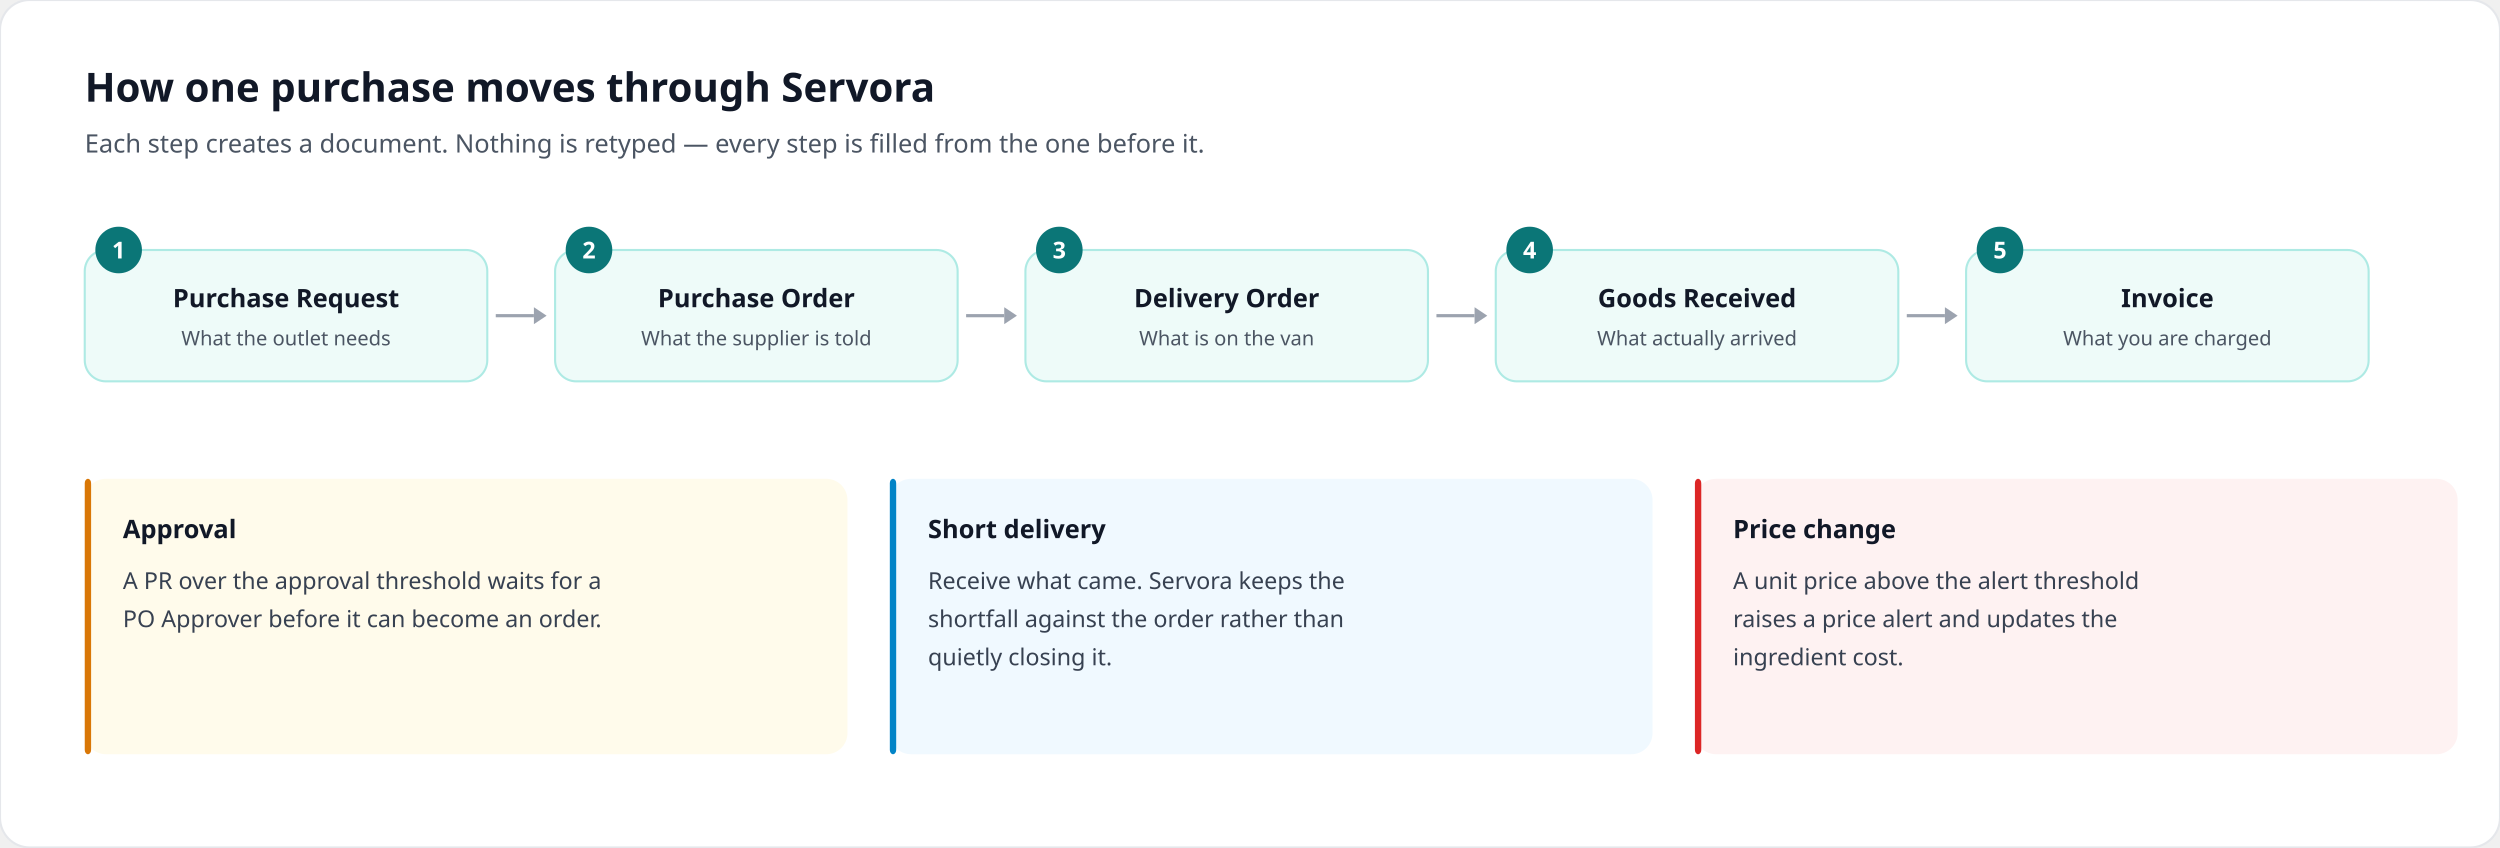
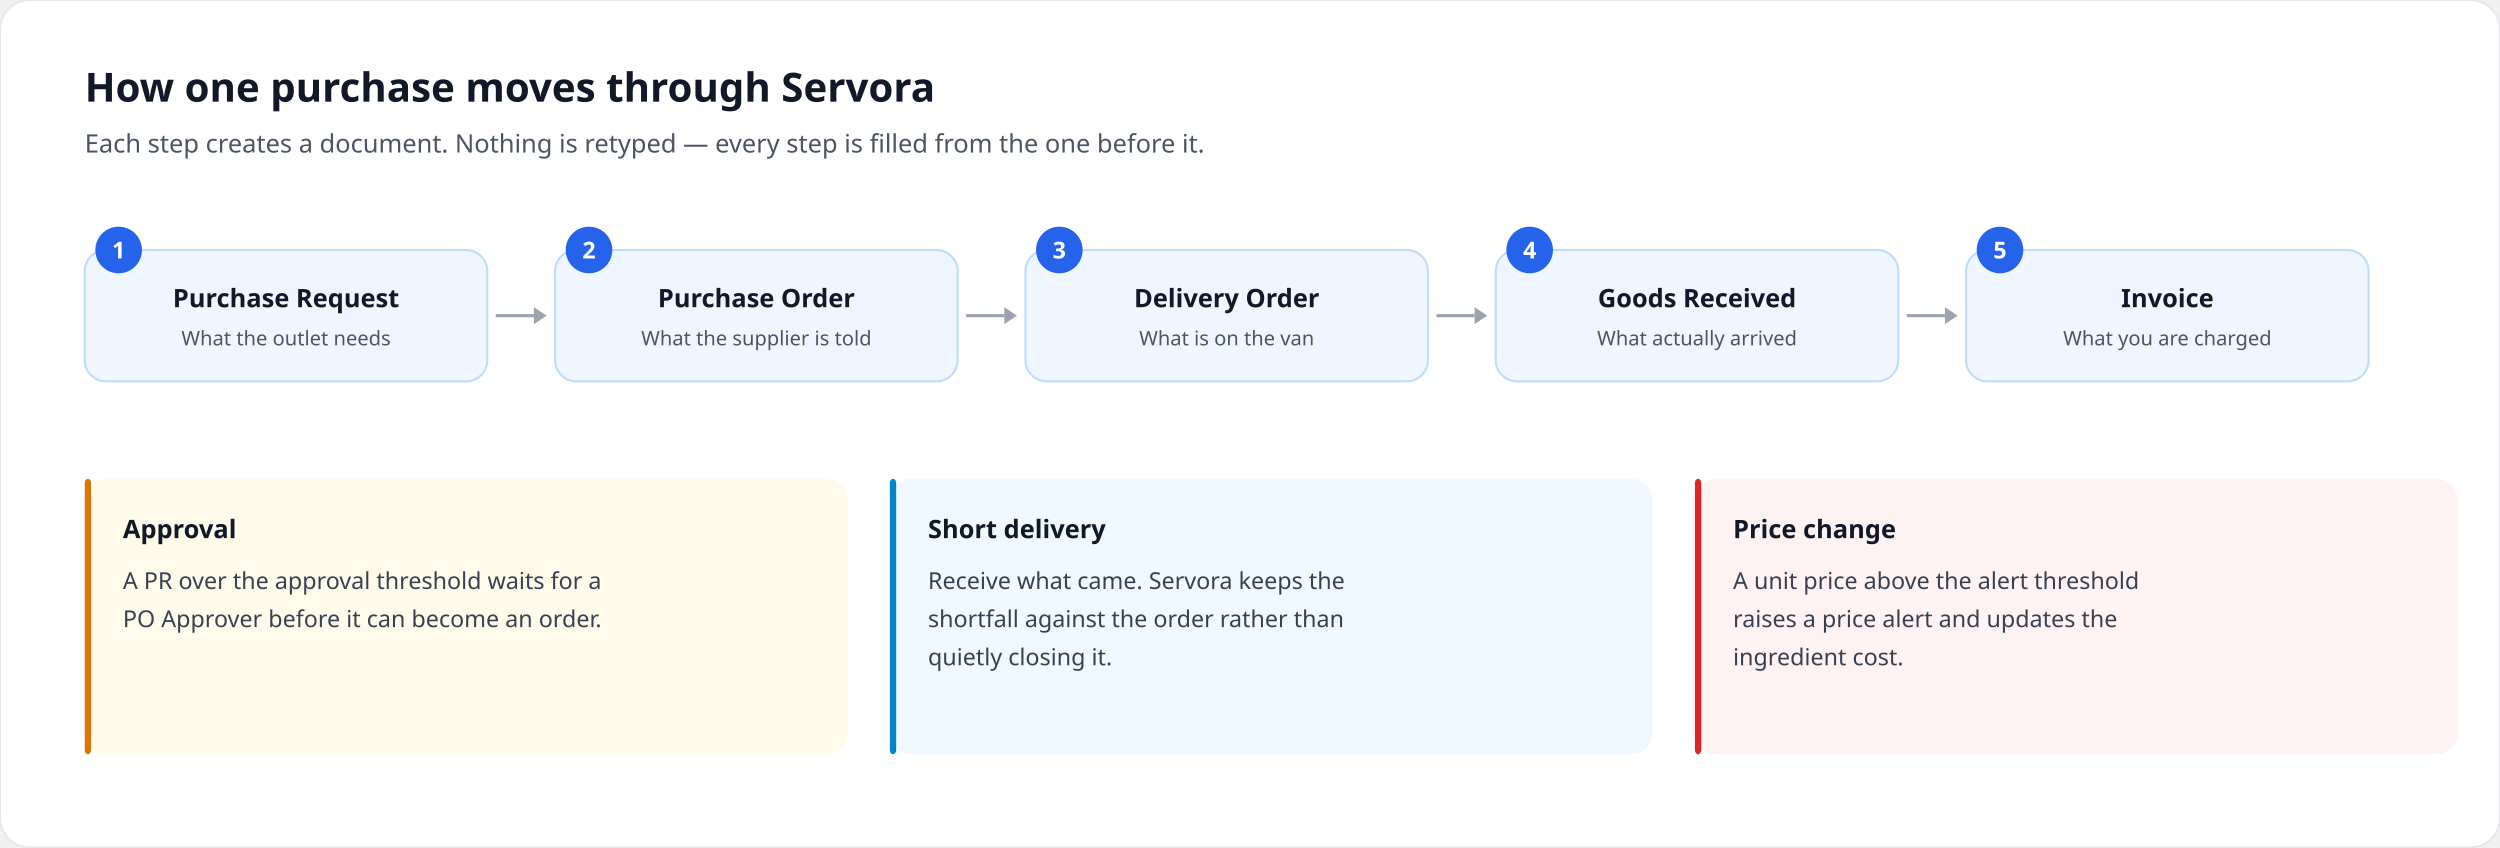
<svg xmlns="http://www.w3.org/2000/svg" viewBox="0 0 1180 400" width="1180" height="400" role="img">
  <rect x="0" y="0" width="1180" height="400" rx="14" fill="#ffffff" />
  <rect x="0" y="0" width="1180" height="400" rx="14" fill="#ffffff" stroke="#e5e7eb" stroke-width="1" />
  <text x="40" y="48" font-family="Figtree, ui-sans-serif, system-ui, sans-serif" font-size="19" font-weight="700" fill="#111827" text-anchor="start">How one purchase moves through Servora</text>
  <text x="40" y="72" font-family="Figtree, ui-sans-serif, system-ui, sans-serif" font-size="12" font-weight="400" fill="#4b5563" text-anchor="start">Each step creates a document. Nothing is retyped — every step is filled from the one before it.</text>
-   <rect x="40" y="118" width="190" height="62" rx="10" fill="#eefbf9" stroke="#aeeae4" stroke-width="1" />
+   <rect x="40" y="118" width="190" height="62" rx="10" fill="#eff6ff" stroke="#bfdbfe" stroke-width="1" />
  <text x="135" y="145" font-family="Figtree, ui-sans-serif, system-ui, sans-serif" font-size="12" font-weight="700" fill="#111827" text-anchor="middle">Purchase Request</text>
  <text x="135" y="163" font-family="Figtree, ui-sans-serif, system-ui, sans-serif" font-size="9.5" font-weight="400" fill="#4b5563" text-anchor="middle">What the outlet needs</text>
-   <circle cx="56" cy="118" r="11" fill="#0b7677" />
+   <circle cx="56" cy="118" r="11" fill="#2563eb" />
  <text x="56" y="122" font-family="Figtree, ui-sans-serif, system-ui, sans-serif" font-size="11" font-weight="700" fill="#ffffff" text-anchor="middle">1</text>
  <line x1="234" y1="149" x2="252" y2="149" stroke="#9ca3af" stroke-width="1.5" />
  <path d="M258 149 l-6 -4 v8 z" fill="#9ca3af" />
-   <rect x="262" y="118" width="190" height="62" rx="10" fill="#eefbf9" stroke="#aeeae4" stroke-width="1" />
+   <rect x="262" y="118" width="190" height="62" rx="10" fill="#eff6ff" stroke="#bfdbfe" stroke-width="1" />
  <text x="357" y="145" font-family="Figtree, ui-sans-serif, system-ui, sans-serif" font-size="12" font-weight="700" fill="#111827" text-anchor="middle">Purchase Order</text>
  <text x="357" y="163" font-family="Figtree, ui-sans-serif, system-ui, sans-serif" font-size="9.5" font-weight="400" fill="#4b5563" text-anchor="middle">What the supplier is told</text>
-   <circle cx="278" cy="118" r="11" fill="#0b7677" />
+   <circle cx="278" cy="118" r="11" fill="#2563eb" />
  <text x="278" y="122" font-family="Figtree, ui-sans-serif, system-ui, sans-serif" font-size="11" font-weight="700" fill="#ffffff" text-anchor="middle">2</text>
  <line x1="456" y1="149" x2="474" y2="149" stroke="#9ca3af" stroke-width="1.5" />
  <path d="M480 149 l-6 -4 v8 z" fill="#9ca3af" />
-   <rect x="484" y="118" width="190" height="62" rx="10" fill="#eefbf9" stroke="#aeeae4" stroke-width="1" />
+   <rect x="484" y="118" width="190" height="62" rx="10" fill="#eff6ff" stroke="#bfdbfe" stroke-width="1" />
  <text x="579" y="145" font-family="Figtree, ui-sans-serif, system-ui, sans-serif" font-size="12" font-weight="700" fill="#111827" text-anchor="middle">Delivery Order</text>
  <text x="579" y="163" font-family="Figtree, ui-sans-serif, system-ui, sans-serif" font-size="9.5" font-weight="400" fill="#4b5563" text-anchor="middle">What is on the van</text>
-   <circle cx="500" cy="118" r="11" fill="#0b7677" />
+   <circle cx="500" cy="118" r="11" fill="#2563eb" />
  <text x="500" y="122" font-family="Figtree, ui-sans-serif, system-ui, sans-serif" font-size="11" font-weight="700" fill="#ffffff" text-anchor="middle">3</text>
  <line x1="678" y1="149" x2="696" y2="149" stroke="#9ca3af" stroke-width="1.5" />
  <path d="M702 149 l-6 -4 v8 z" fill="#9ca3af" />
-   <rect x="706" y="118" width="190" height="62" rx="10" fill="#eefbf9" stroke="#aeeae4" stroke-width="1" />
+   <rect x="706" y="118" width="190" height="62" rx="10" fill="#eff6ff" stroke="#bfdbfe" stroke-width="1" />
  <text x="801" y="145" font-family="Figtree, ui-sans-serif, system-ui, sans-serif" font-size="12" font-weight="700" fill="#111827" text-anchor="middle">Goods Received</text>
  <text x="801" y="163" font-family="Figtree, ui-sans-serif, system-ui, sans-serif" font-size="9.5" font-weight="400" fill="#4b5563" text-anchor="middle">What actually arrived</text>
-   <circle cx="722" cy="118" r="11" fill="#0b7677" />
+   <circle cx="722" cy="118" r="11" fill="#2563eb" />
  <text x="722" y="122" font-family="Figtree, ui-sans-serif, system-ui, sans-serif" font-size="11" font-weight="700" fill="#ffffff" text-anchor="middle">4</text>
  <line x1="900" y1="149" x2="918" y2="149" stroke="#9ca3af" stroke-width="1.5" />
  <path d="M924 149 l-6 -4 v8 z" fill="#9ca3af" />
-   <rect x="928" y="118" width="190" height="62" rx="10" fill="#eefbf9" stroke="#aeeae4" stroke-width="1" />
+   <rect x="928" y="118" width="190" height="62" rx="10" fill="#eff6ff" stroke="#bfdbfe" stroke-width="1" />
  <text x="1023" y="145" font-family="Figtree, ui-sans-serif, system-ui, sans-serif" font-size="12" font-weight="700" fill="#111827" text-anchor="middle">Invoice</text>
  <text x="1023" y="163" font-family="Figtree, ui-sans-serif, system-ui, sans-serif" font-size="9.5" font-weight="400" fill="#4b5563" text-anchor="middle">What you are charged</text>
-   <circle cx="944" cy="118" r="11" fill="#0b7677" />
+   <circle cx="944" cy="118" r="11" fill="#2563eb" />
  <text x="944" y="122" font-family="Figtree, ui-sans-serif, system-ui, sans-serif" font-size="11" font-weight="700" fill="#ffffff" text-anchor="middle">5</text>
  <rect x="40" y="226" width="360" height="130" rx="10" fill="#fffbeb" />
  <rect x="40" y="226" width="3" height="130" rx="2" fill="#d97706" />
  <text x="58" y="254" font-family="Figtree, ui-sans-serif, system-ui, sans-serif" font-size="12" font-weight="700" fill="#111827" text-anchor="start">Approval</text>
  <text x="58" y="278" font-family="Figtree, ui-sans-serif, system-ui, sans-serif" font-size="11" font-weight="400" fill="#374151" text-anchor="start">A PR over the approval threshold waits for a</text>
  <text x="58" y="296" font-family="Figtree, ui-sans-serif, system-ui, sans-serif" font-size="11" font-weight="400" fill="#374151" text-anchor="start">PO Approver before it can become an order.</text>
  <rect x="420" y="226" width="360" height="130" rx="10" fill="#f0f9ff" />
  <rect x="420" y="226" width="3" height="130" rx="2" fill="#0284c7" />
  <text x="438" y="254" font-family="Figtree, ui-sans-serif, system-ui, sans-serif" font-size="12" font-weight="700" fill="#111827" text-anchor="start">Short delivery</text>
  <text x="438" y="278" font-family="Figtree, ui-sans-serif, system-ui, sans-serif" font-size="11" font-weight="400" fill="#374151" text-anchor="start">Receive what came. Servora keeps the</text>
  <text x="438" y="296" font-family="Figtree, ui-sans-serif, system-ui, sans-serif" font-size="11" font-weight="400" fill="#374151" text-anchor="start">shortfall against the order rather than</text>
  <text x="438" y="314" font-family="Figtree, ui-sans-serif, system-ui, sans-serif" font-size="11" font-weight="400" fill="#374151" text-anchor="start">quietly closing it.</text>
  <rect x="800" y="226" width="360" height="130" rx="10" fill="#fef2f2" />
  <rect x="800" y="226" width="3" height="130" rx="2" fill="#dc2626" />
  <text x="818" y="254" font-family="Figtree, ui-sans-serif, system-ui, sans-serif" font-size="12" font-weight="700" fill="#111827" text-anchor="start">Price change</text>
  <text x="818" y="278" font-family="Figtree, ui-sans-serif, system-ui, sans-serif" font-size="11" font-weight="400" fill="#374151" text-anchor="start">A unit price above the alert threshold</text>
  <text x="818" y="296" font-family="Figtree, ui-sans-serif, system-ui, sans-serif" font-size="11" font-weight="400" fill="#374151" text-anchor="start">raises a price alert and updates the</text>
  <text x="818" y="314" font-family="Figtree, ui-sans-serif, system-ui, sans-serif" font-size="11" font-weight="400" fill="#374151" text-anchor="start">ingredient cost.</text>
</svg>
